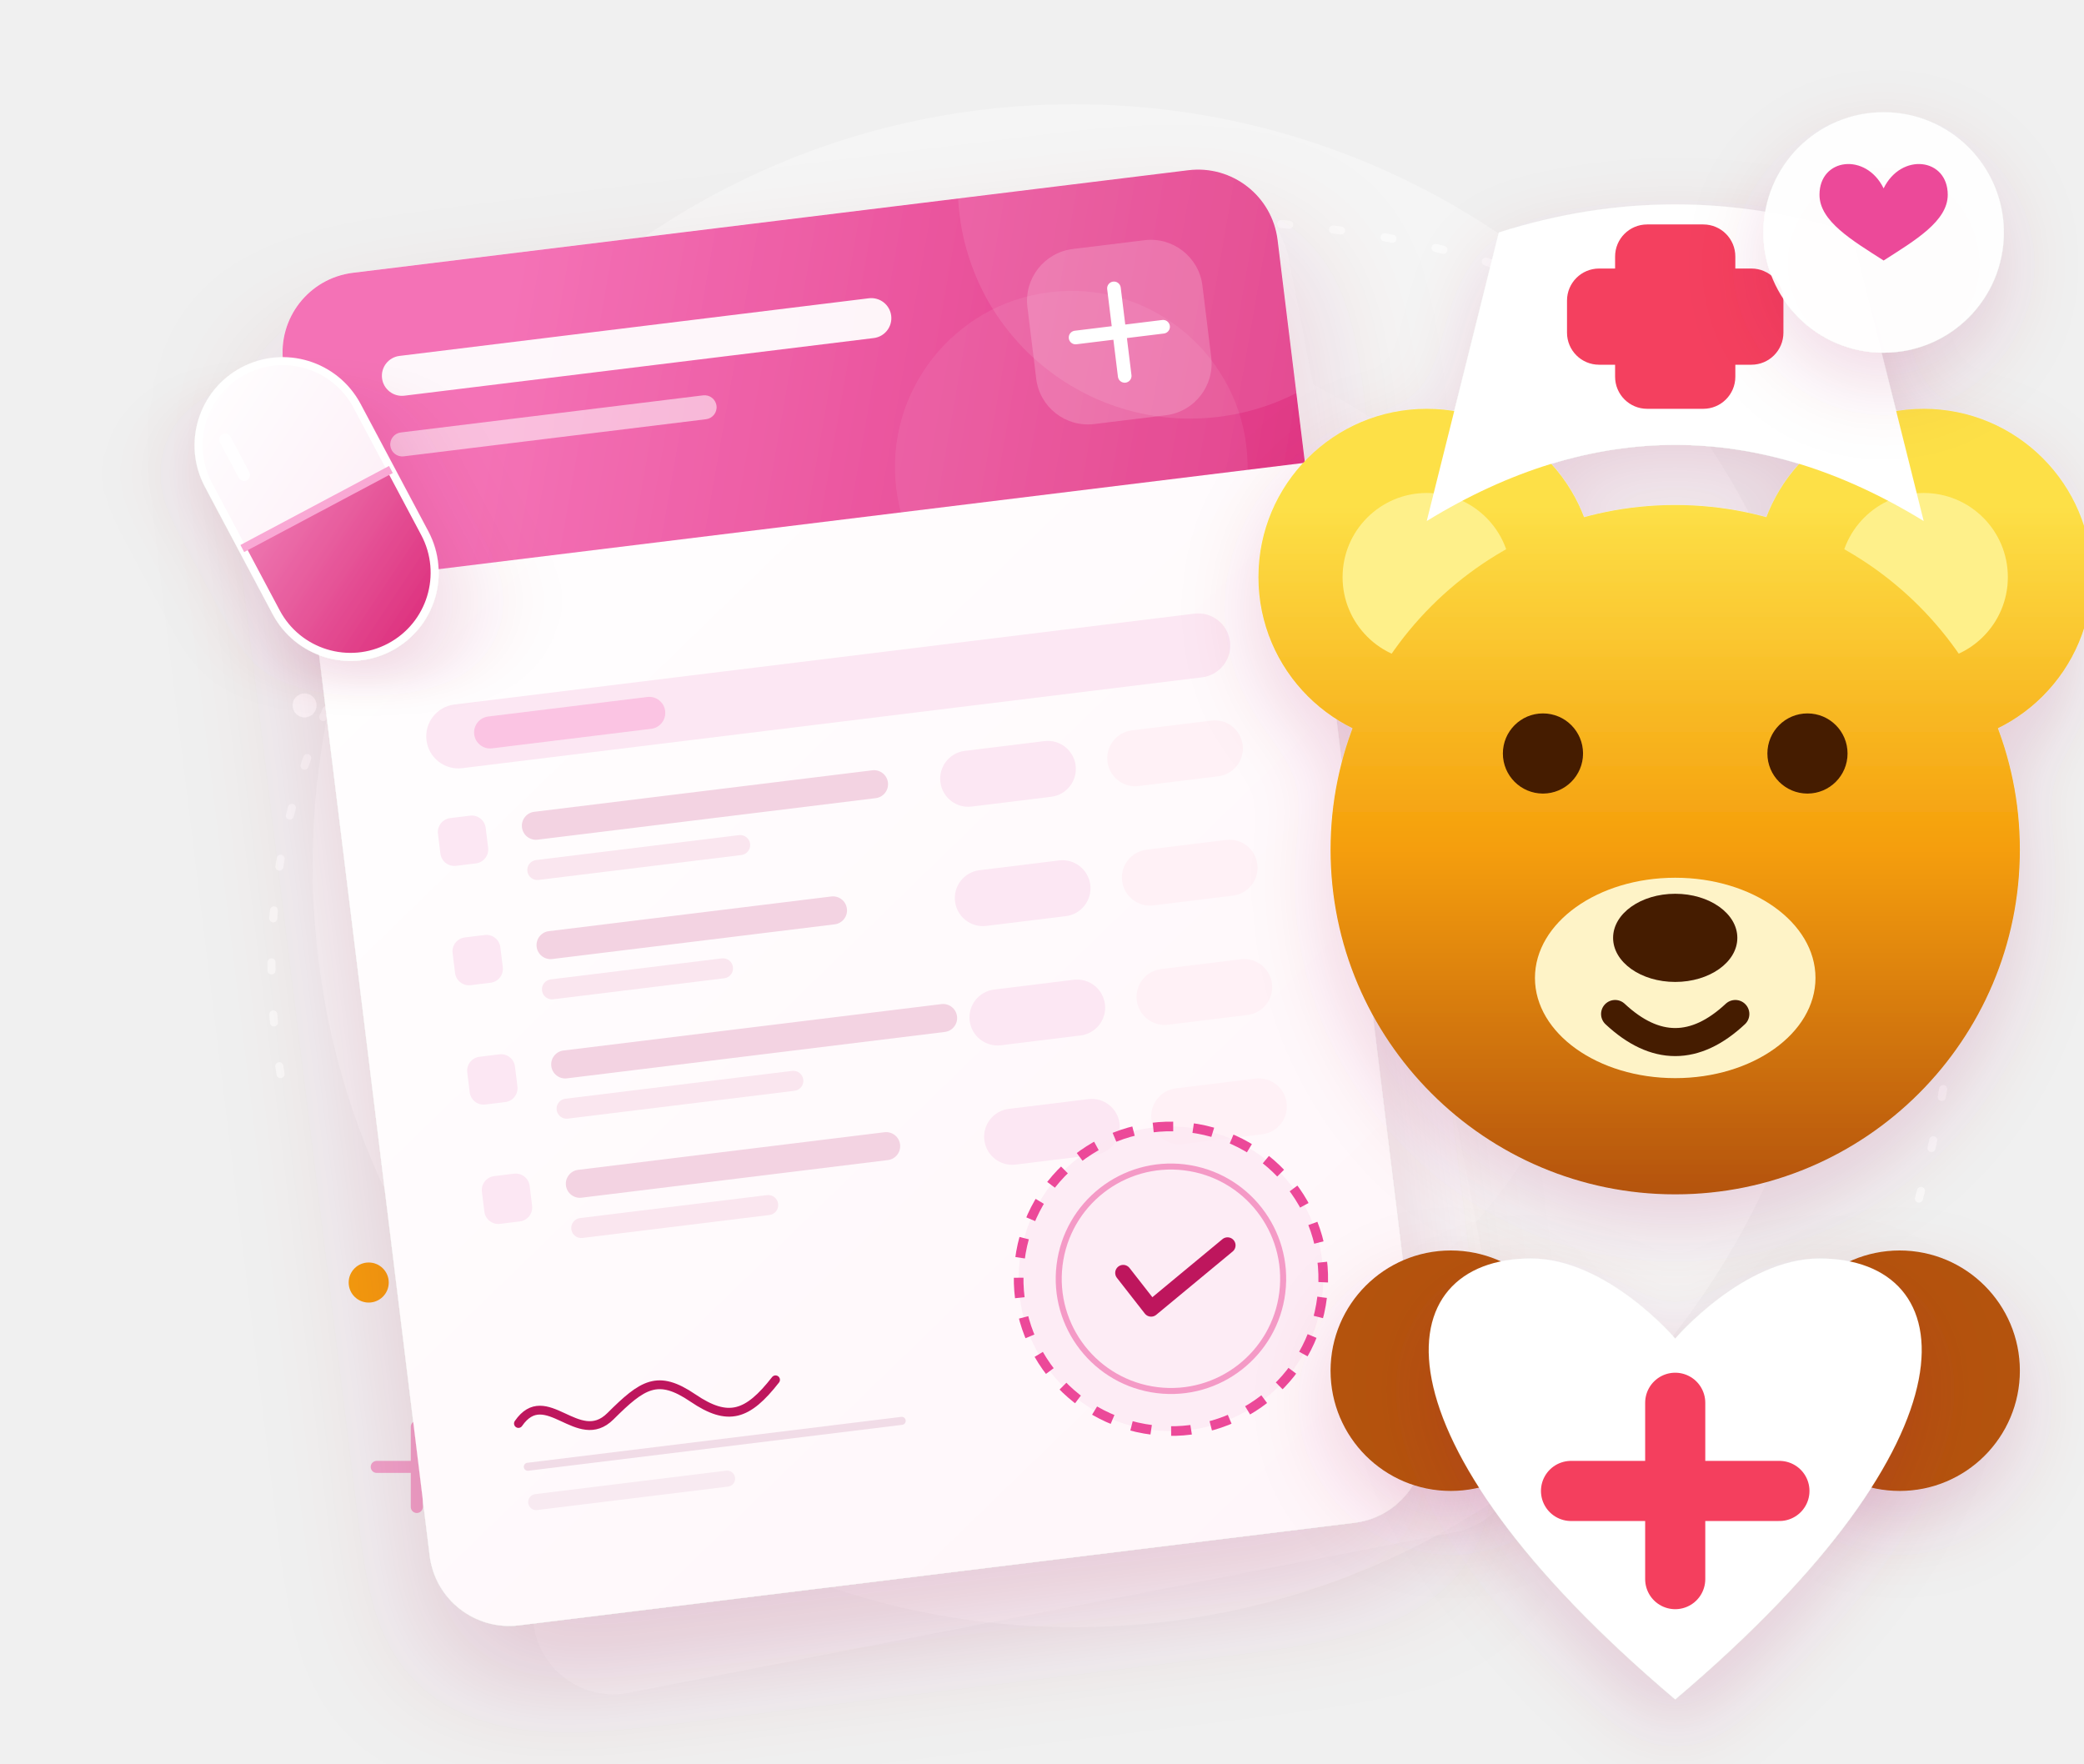
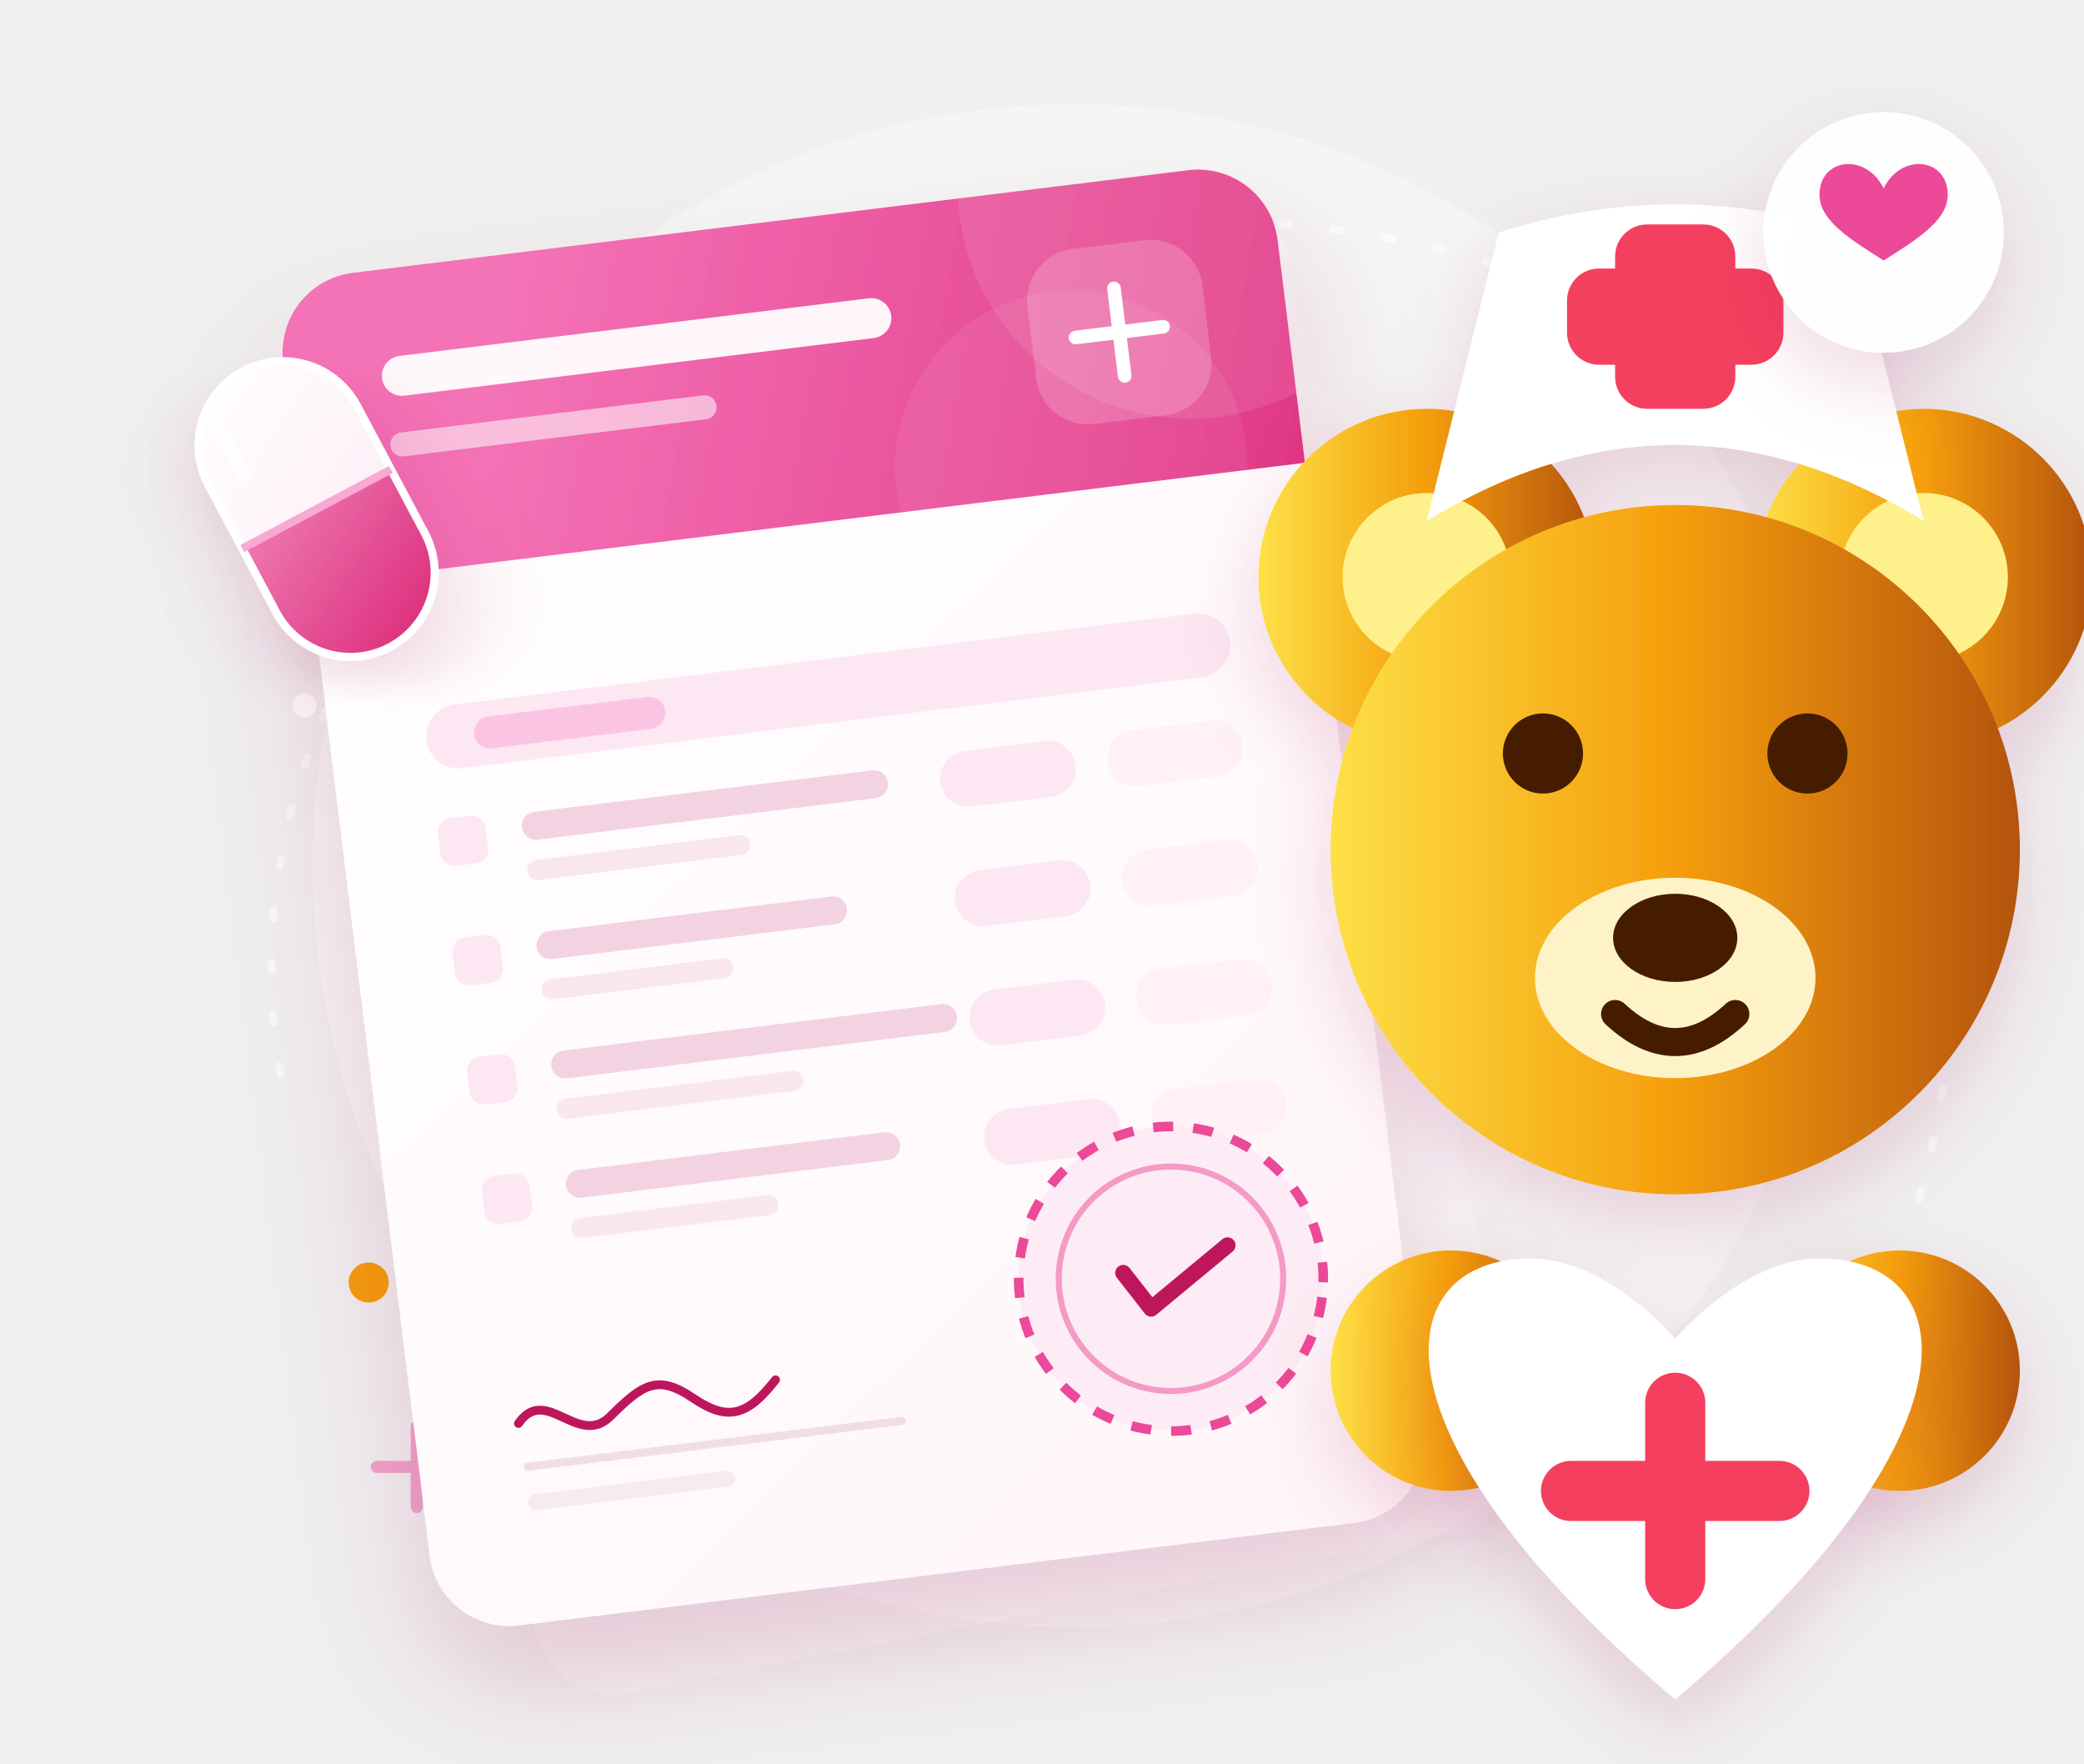
<svg xmlns="http://www.w3.org/2000/svg" class="login-illustration" viewBox="0 0 520 440" fill="none" role="img" aria-labelledby="lr-title">
  <defs>
    <linearGradient id="lr-paper" x1="150" y1="48" x2="400" y2="378" gradientUnits="userSpaceOnUse">
      <stop stop-color="#FFFFFF" />
      <stop offset="1" stop-color="#FFF5F9" />
    </linearGradient>
    <linearGradient id="lr-rose" x1="150" y1="54" x2="400" y2="130" gradientUnits="userSpaceOnUse">
      <stop stop-color="#F472B6" />
      <stop offset="1" stop-color="#DB2777" />
    </linearGradient>
-     <linearGradient id="lr-bear" x1="418" y1="126" x2="418" y2="298" gradientUnits="userSpaceOnUse">
+     <linearGradient id="lr-bear">
      <stop stop-color="#FDE047" />
      <stop offset="0.5" stop-color="#F59E0B" />
      <stop offset="1" stop-color="#B45309" />
    </linearGradient>
    <linearGradient id="lr-capsule" x1="58" y1="88" x2="100" y2="166" gradientUnits="userSpaceOnUse">
      <stop stop-color="#FFFFFF" />
      <stop offset="1" stop-color="#FCE7F3" />
    </linearGradient>
    <linearGradient id="lr-capsule-fill" x1="58" y1="88" x2="100" y2="166" gradientUnits="userSpaceOnUse">
      <stop stop-color="#F9A8D4" />
      <stop offset="1" stop-color="#DB2777" />
    </linearGradient>
    <filter id="lr-shadow" x="-30%" y="-30%" width="160%" height="180%">
      <feDropShadow dx="0" dy="16" stdDeviation="16" flood-color="#9D174D" flood-opacity="0.18" />
    </filter>
    <filter id="lr-soft" x="-40%" y="-40%" width="180%" height="200%">
      <feDropShadow dx="0" dy="8" stdDeviation="10" flood-color="#9D174D" flood-opacity="0.16" />
    </filter>
    <clipPath id="lr-paper-clip">
      <rect x="88" y="54" width="250" height="340" rx="20" />
    </clipPath>
    <clipPath id="lr-capsule-clip">
      <rect x="58" y="88" width="42" height="78" rx="21" />
    </clipPath>
  </defs>
  <circle cx="268" cy="216" r="190" fill="#FFFFFF" fill-opacity="0.32" />
  <circle cx="268" cy="216" r="134" fill="#FFFFFF" fill-opacity="0.2" />
  <path d="M70 268C48 136 190 36 338 58C462 76 512 182 478 302" stroke="#FFFFFF" stroke-opacity="0.62" stroke-width="2" stroke-linecap="round" stroke-dasharray="2 11" />
  <circle cx="92" cy="320" r="5" fill="#F59E0B" />
  <circle cx="472" cy="192" r="4" fill="#EC4899" fill-opacity="0.7" />
  <circle cx="76" cy="176" r="3" fill="#FFFFFF" fill-opacity="0.9" />
  <circle cx="448" cy="270" r="3" fill="#FFFFFF" fill-opacity="0.85" />
  <path d="M104 356v20M94 366h20" stroke="#EC4899" stroke-opacity="0.45" stroke-width="3" stroke-linecap="round" />
  <path d="M484 148v12M478 154h12" stroke="#F59E0B" stroke-opacity="0.55" stroke-width="2.6" stroke-linecap="round" />
  <g transform="rotate(-11 213 224)" opacity="0.5">
    <rect x="100" y="68" width="250" height="340" rx="20" fill="#FFFFFF" fill-opacity="0.55" />
  </g>
  <g transform="rotate(-7 213 224)" filter="url(#lr-shadow)">
    <rect x="88" y="54" width="250" height="340" rx="20" fill="url(#lr-paper)" />
    <g clip-path="url(#lr-paper-clip)">
      <path d="M108 54h210a20 20 0 0 1 20 20v56H88V74a20 20 0 0 1 20-20Z" fill="url(#lr-rose)" />
      <circle cx="318" cy="58" r="58" fill="#FFFFFF" fill-opacity="0.1" />
      <circle cx="280" cy="124" r="44" fill="#FFFFFF" fill-opacity="0.07" />
      <rect x="112" y="76" width="128" height="10" rx="5" fill="#FFFFFF" fill-opacity="0.94" />
      <rect x="112" y="95" width="82" height="6" rx="3" fill="#FFFFFF" fill-opacity="0.55" />
      <rect x="274" y="70" width="44" height="44" rx="13" fill="#FFFFFF" fill-opacity="0.18" />
      <path d="M296 81v22M285 92h22" stroke="#FFFFFF" stroke-width="3.4" stroke-linecap="round" />
      <rect x="112" y="164" width="202" height="16" rx="8" fill="#FCE7F3" />
      <rect x="124" y="168" width="48" height="8" rx="4" fill="#F9A8D4" fill-opacity="0.55" />
      <g>
        <rect x="112" y="192" width="12" height="12" rx="3.5" fill="#FCE7F3" />
        <rect x="133" y="193" width="92" height="7" rx="3.5" fill="#F3D3E2" />
        <rect x="133" y="205" width="56" height="5" rx="2.5" fill="#FAE6EF" />
        <rect x="238" y="191" width="34" height="14" rx="7" fill="#FCE7F3" />
        <rect x="280" y="191" width="34" height="14" rx="7" fill="#FFF1F6" />
      </g>
      <g>
        <rect x="112" y="222" width="12" height="12" rx="3.5" fill="#FCE7F3" />
        <rect x="133" y="223" width="78" height="7" rx="3.5" fill="#F3D3E2" />
        <rect x="133" y="235" width="48" height="5" rx="2.5" fill="#FAE6EF" />
        <rect x="238" y="221" width="34" height="14" rx="7" fill="#FCE7F3" />
        <rect x="280" y="221" width="34" height="14" rx="7" fill="#FFF1F6" />
      </g>
      <g>
        <rect x="112" y="252" width="12" height="12" rx="3.5" fill="#FCE7F3" />
        <rect x="133" y="253" width="102" height="7" rx="3.5" fill="#F3D3E2" />
        <rect x="133" y="265" width="62" height="5" rx="2.5" fill="#FAE6EF" />
        <rect x="238" y="251" width="34" height="14" rx="7" fill="#FCE7F3" />
        <rect x="280" y="251" width="34" height="14" rx="7" fill="#FFF1F6" />
      </g>
      <g>
        <rect x="112" y="282" width="12" height="12" rx="3.5" fill="#FCE7F3" />
        <rect x="133" y="283" width="84" height="7" rx="3.5" fill="#F3D3E2" />
        <rect x="133" y="295" width="52" height="5" rx="2.5" fill="#FAE6EF" />
        <rect x="238" y="281" width="34" height="14" rx="7" fill="#FCE7F3" />
        <rect x="280" y="281" width="34" height="14" rx="7" fill="#FFF1F6" />
      </g>
      <path d="M114 344c8-9 14 8 23 1s13-9 21-2 13 6 21-2" stroke="#BE185D" stroke-width="2.2" stroke-linecap="round" />
      <rect x="114" y="354" width="96" height="2" rx="1" fill="#F1DCE7" />
      <rect x="114" y="362" width="52" height="4" rx="2" fill="#F8EAF1" />
      <g transform="rotate(14 280 328)">
        <circle cx="280" cy="328" r="38" fill="#FCE7F3" fill-opacity="0.7" stroke="#EC4899" stroke-width="2.4" stroke-dasharray="5 5" />
        <circle cx="280" cy="328" r="28" stroke="#EC4899" stroke-opacity="0.5" stroke-width="1.5" />
        <path d="M268 328l8 8 17-18" stroke="#BE185D" stroke-width="4" stroke-linecap="round" stroke-linejoin="round" />
      </g>
    </g>
  </g>
  <g filter="url(#lr-soft)">
    <circle cx="356" cy="144" r="42" fill="url(#lr-bear)" />
    <circle cx="480" cy="144" r="42" fill="url(#lr-bear)" />
    <circle cx="356" cy="144" r="21" fill="#FEF08A" />
    <circle cx="480" cy="144" r="21" fill="#FEF08A" />
    <circle cx="418" cy="212" r="86" fill="url(#lr-bear)" />
    <path d="M356 130Q418 92 480 130L462 58Q418 44 374 58Z" fill="#FFFFFF" />
    <rect x="403" y="56" width="30" height="46" rx="8" fill="#F43F5E" />
    <rect x="391" y="67" width="54" height="24" rx="8" fill="#F43F5E" />
    <circle cx="385" cy="188" r="10" fill="#451A03" />
    <circle cx="451" cy="188" r="10" fill="#451A03" />
    <ellipse cx="418" cy="244" rx="35" ry="25" fill="#FEF3C7" />
    <ellipse cx="418" cy="234" rx="15.5" ry="11" fill="#451A03" />
    <path d="M403 253Q418 267 433 253" stroke="#451A03" stroke-width="7" fill="none" stroke-linecap="round" />
  </g>
  <g filter="url(#lr-soft)">
    <circle cx="362" cy="342" r="30" fill="url(#lr-bear)" />
    <circle cx="474" cy="342" r="30" fill="url(#lr-bear)" />
  </g>
  <g filter="url(#lr-soft)">
    <path d="M418 424C340 358 346 314 382 314C401 314 418 334 418 334C418 334 435 314 454 314C490 314 496 358 418 424Z" fill="#FFFFFF" />
  </g>
  <path d="M418 350V394M392 372H444" stroke="#F43F5E" stroke-width="15" stroke-linecap="round" />
  <g transform="rotate(-28 79 127)" filter="url(#lr-soft)">
    <rect x="58" y="88" width="42" height="78" rx="21" fill="url(#lr-capsule)" />
    <g clip-path="url(#lr-capsule-clip)">
      <path d="M58 127h42v18a21 21 0 0 1-42 0Z" fill="url(#lr-capsule-fill)" />
      <path d="M67 101v10" stroke="#FFFFFF" stroke-opacity="0.85" stroke-width="3" stroke-linecap="round" />
    </g>
    <rect x="58" y="88" width="42" height="78" rx="21" stroke="#FFFFFF" stroke-width="2" />
    <path d="M58 127h42" stroke="#F9A8D4" stroke-width="2" />
  </g>
  <g filter="url(#lr-soft)">
    <circle cx="470" cy="58" r="30" fill="#FFFFFF" fill-opacity="0.94" />
    <path d="M470 47c-4.4-9-16-7.6-16 1.6 0 6.6 8.2 11.4 16 16.4 7.8-5 16-9.8 16-16.4 0-9.2-11.6-10.6-16-1.6Z" fill="#EC4899" />
  </g>
</svg>
